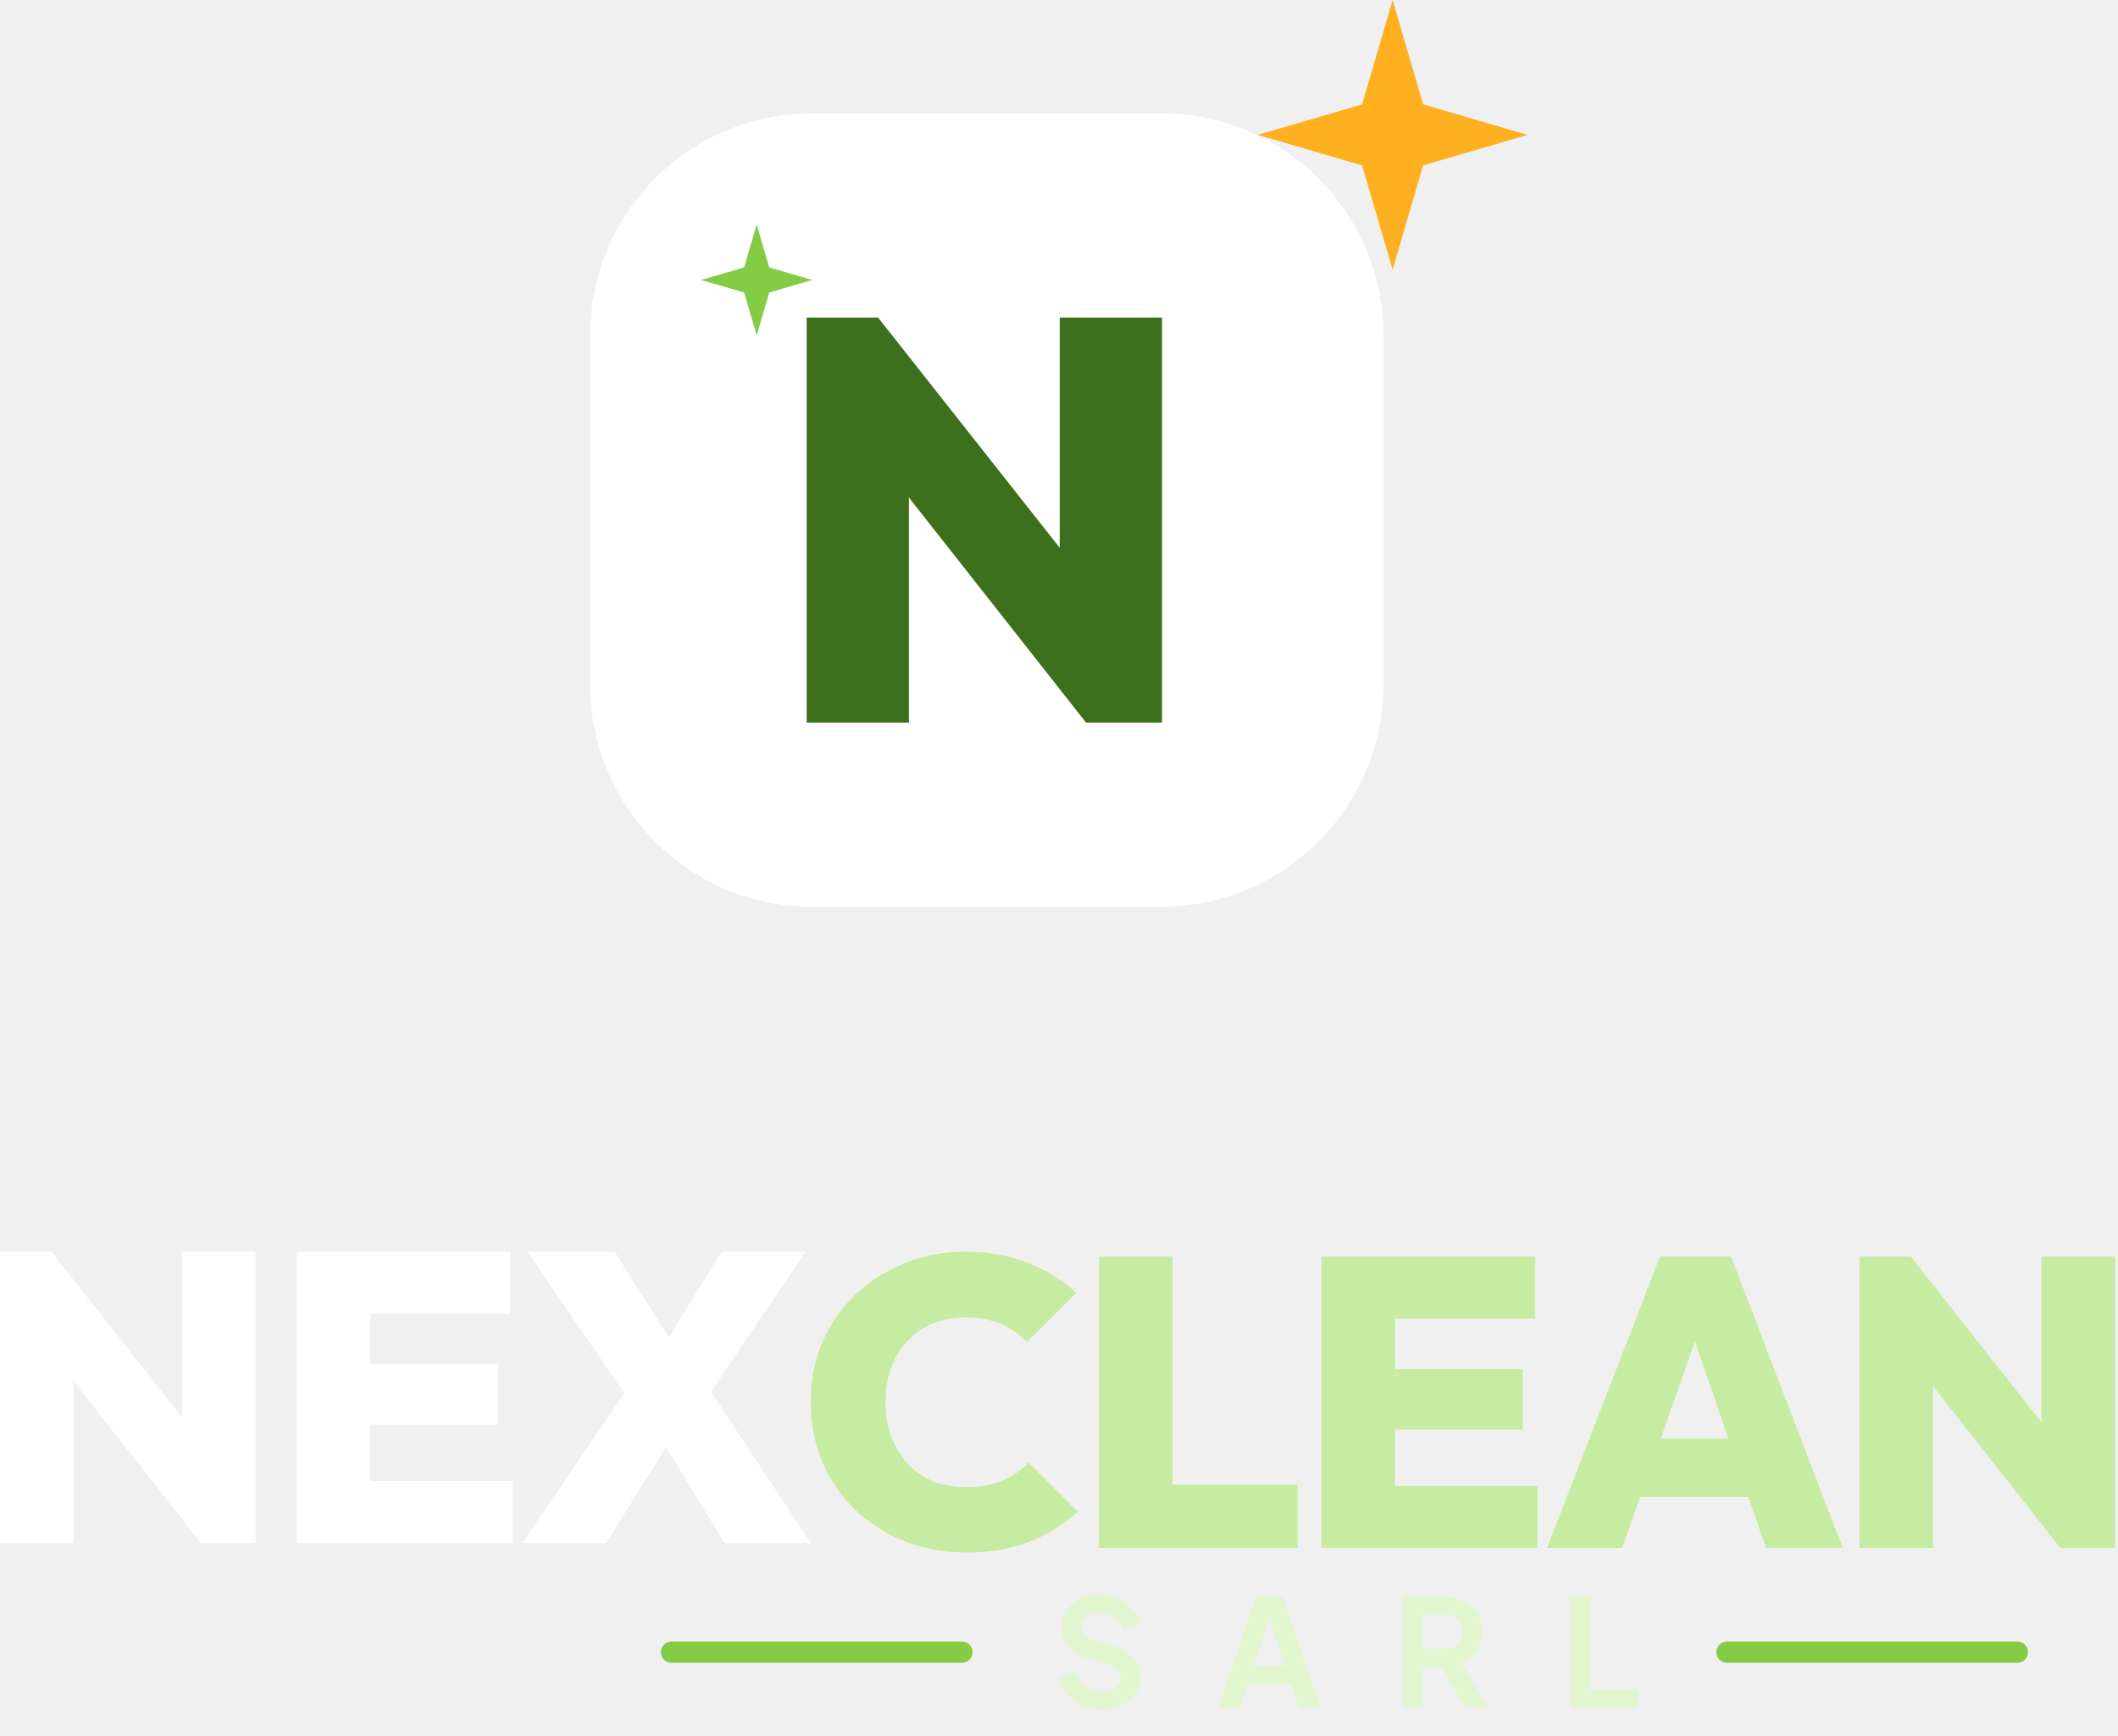
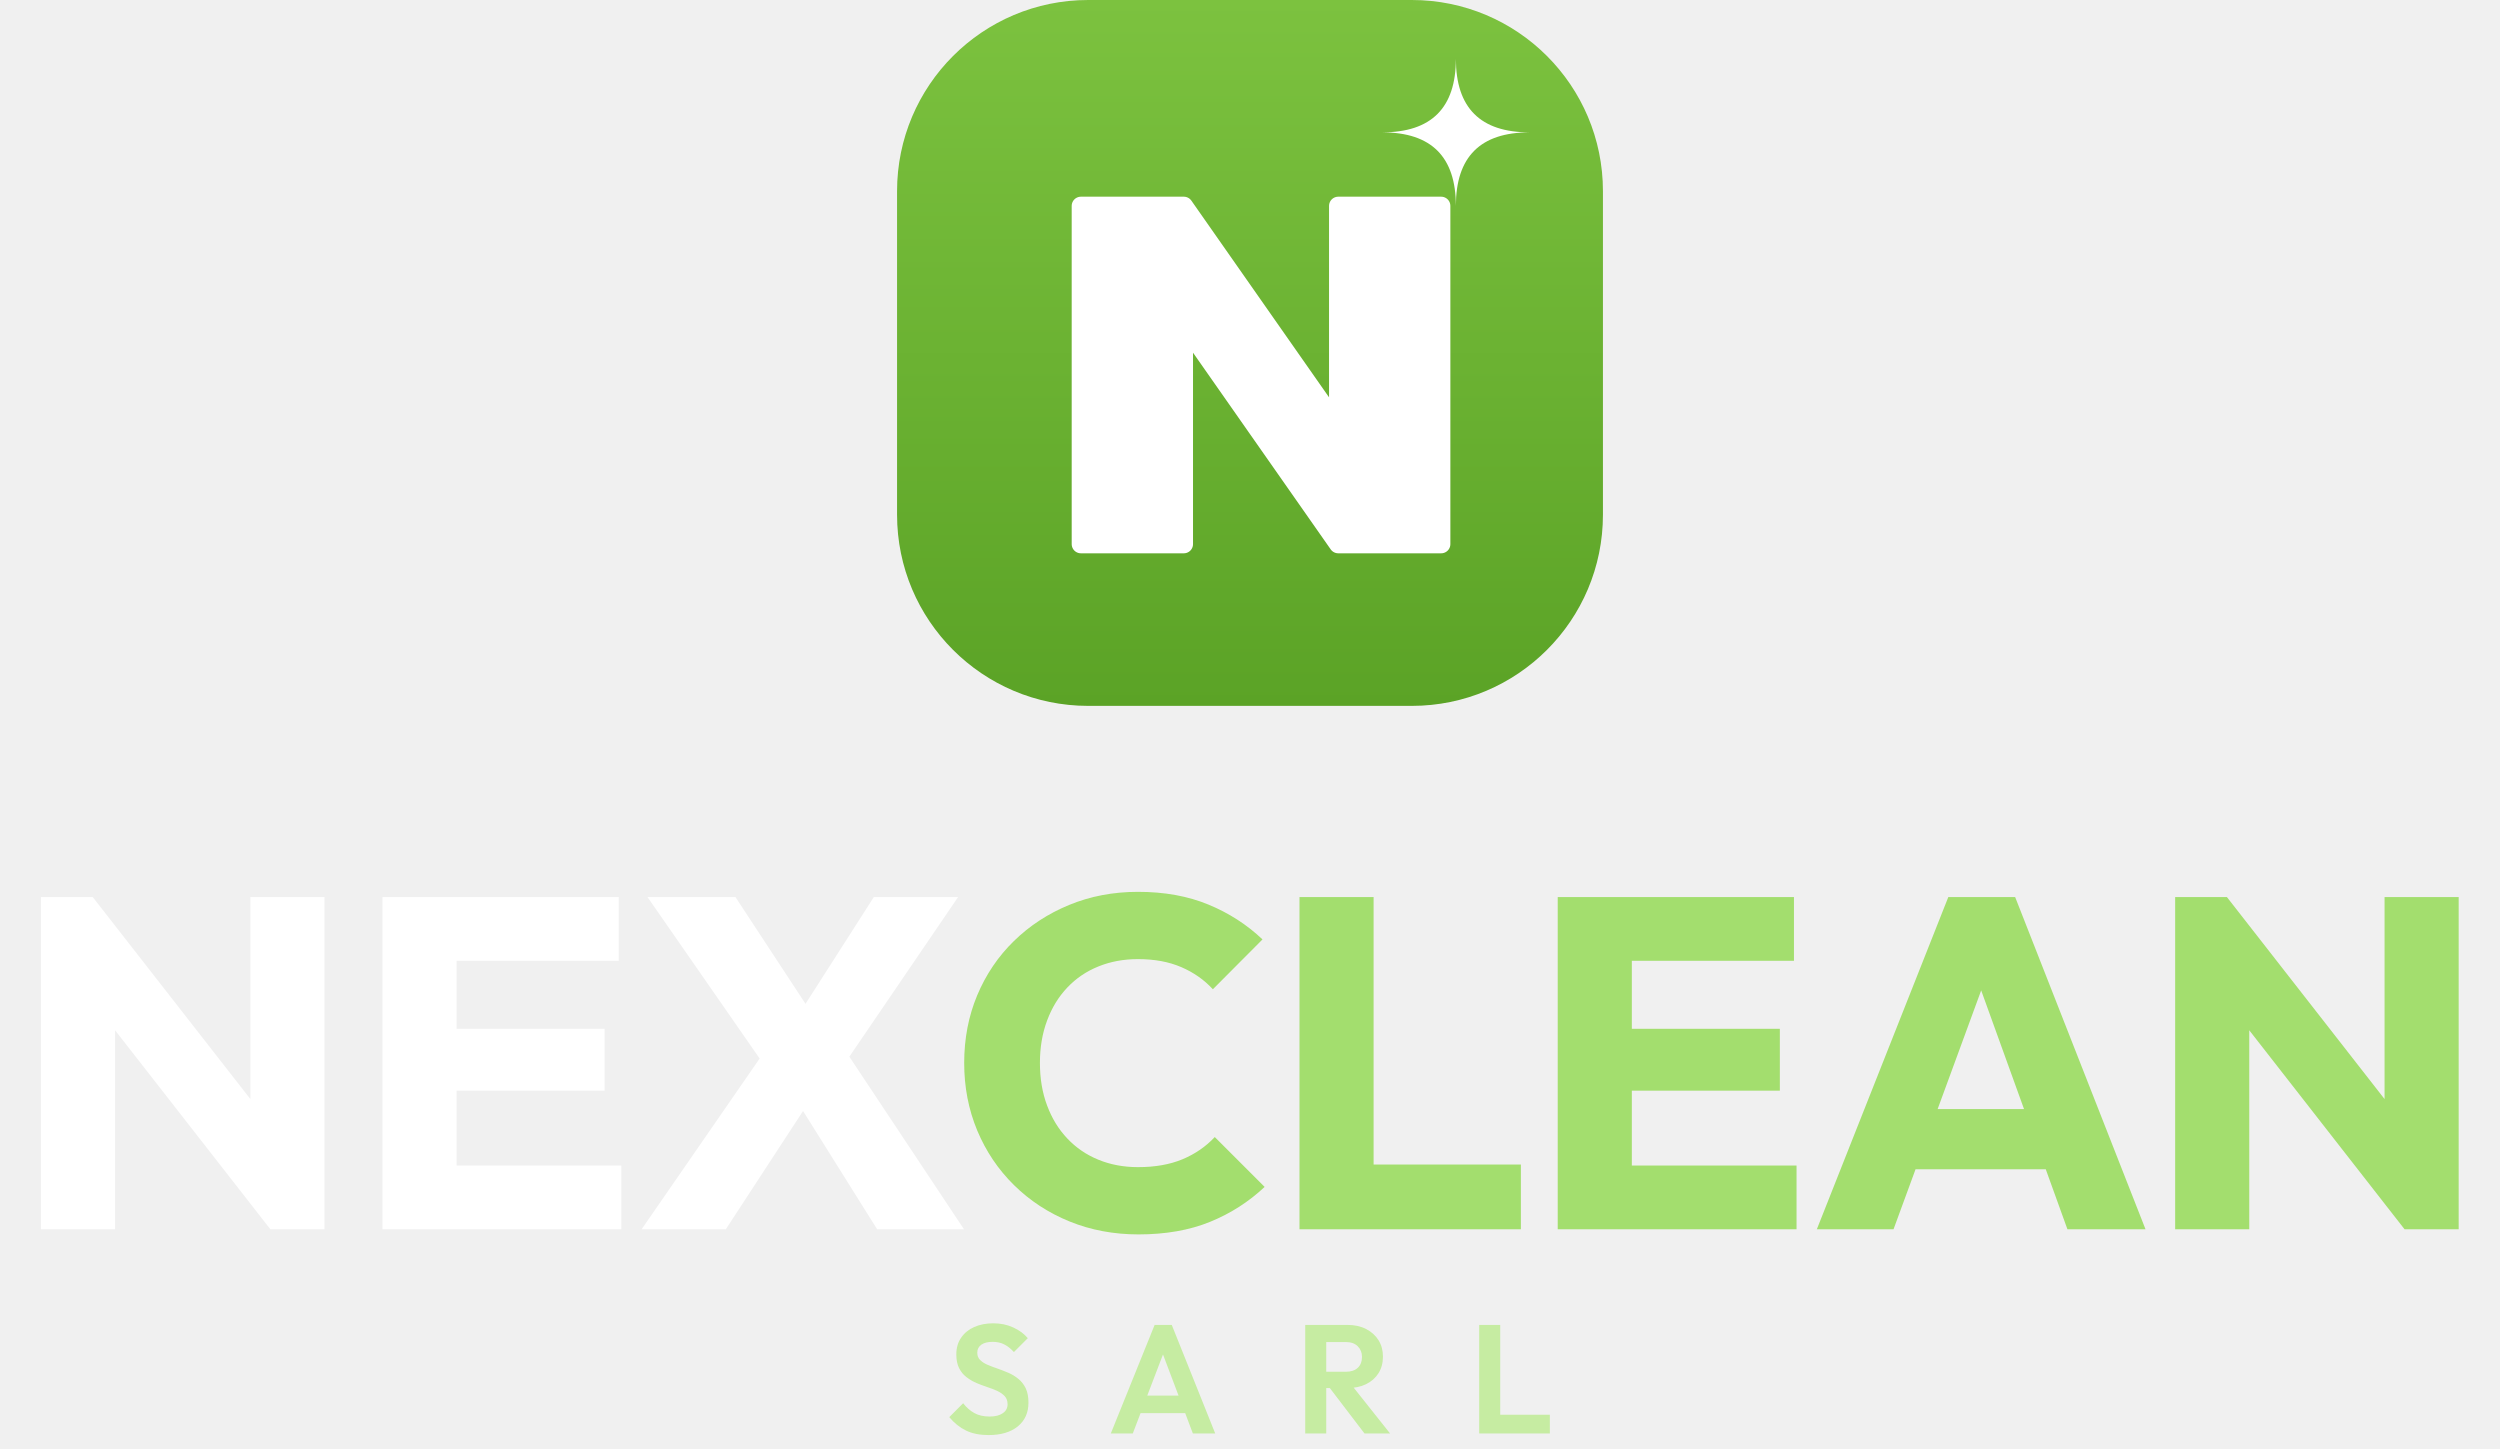
- <svg xmlns="http://www.w3.org/2000/svg" width="299" height="245" viewBox="0 0 299 245" fill="none">
-   <g transform="translate(83.3 0)">
-     <rect y="16" width="112" height="112" rx="31.36" fill="white" />
-     <path id="mark-n" d="M30.58 102V44.826H40.66L45.015 56.519V102H30.58ZM70.013 102L36.628 59.583L40.66 44.826L74.126 87.243L70.013 102ZM70.013 102L66.304 89.985V44.826H80.738V102H70.013Z" fill="#3D701C" />
-     <path id="spark-outer" d="M113.296 0L117.604 14.732L132.336 19.04L117.604 23.348L113.296 38.08L108.988 23.348L94.256 19.04L108.988 14.732L113.296 0Z" fill="#FFB020" />
-     <path id="spark-inner" d="M23.52 31.68L25.294 37.746L31.36 39.52L25.294 41.294L23.52 47.36L21.746 41.294L15.68 39.52L21.746 37.746L23.52 31.68Z" fill="#84CC45" />
-   </g>
-   <g transform="translate(-150 145)">
-     <g id="word">
-       <g id="nex" fill="#FFFFFF">
-         <path d="M150 72.82V31.698H157.25L160.382 40.108V72.82H150ZM178.362 72.82L154.35 42.312L157.25 31.698L181.32 62.206L178.362 72.82ZM178.362 72.82L175.694 64.177V31.698H186.076V72.82H178.362Z" />
-         <path d="M191.887 72.82V31.698H202.269V72.82H191.887ZM200.123 72.82V64.061H222.395V72.82H200.123ZM200.123 56.115V47.59H220.307V56.115H200.123ZM200.123 40.456V31.698H222.047V40.456H200.123Z" />
-         <path d="M252.27 72.82L241.134 54.492H240.09L224.43 31.698H236.784L247.688 48.981H248.732L264.45 72.82H252.27ZM223.734 72.82L238.698 50.837L246.876 54.724L235.566 72.82H223.734ZM248.964 53.563L240.786 49.62L251.864 31.698H263.696L248.964 53.563Z" />
-       </g>
-       <g id="clean" fill="#C6ECA2">
-         <path d="M286.432 74.153C283.3 74.153 280.4 73.632 277.732 72.588C275.064 71.505 272.725 70.016 270.714 68.121C268.742 66.188 267.195 63.926 266.074 61.336C264.991 58.745 264.45 55.941 264.45 52.925C264.45 49.871 264.991 47.068 266.074 44.516C267.195 41.925 268.742 39.682 270.714 37.788C272.725 35.893 275.045 34.404 277.674 33.322C280.342 32.239 283.223 31.698 286.316 31.698C289.564 31.698 292.483 32.219 295.074 33.264C297.665 34.269 299.946 35.68 301.918 37.498L294.958 44.458C293.991 43.375 292.793 42.524 291.362 41.906C289.931 41.287 288.249 40.977 286.316 40.977C284.653 40.977 283.126 41.248 281.734 41.789C280.381 42.331 279.201 43.143 278.196 44.225C277.191 45.27 276.398 46.526 275.818 47.995C275.277 49.465 275.006 51.108 275.006 52.925C275.006 54.743 275.277 56.386 275.818 57.855C276.398 59.325 277.191 60.601 278.196 61.684C279.201 62.727 280.381 63.539 281.734 64.12C283.126 64.661 284.653 64.931 286.316 64.931C288.249 64.931 289.951 64.641 291.42 64.061C292.889 63.443 294.146 62.573 295.19 61.452L302.15 68.412C300.139 70.229 297.858 71.64 295.306 72.645C292.793 73.651 289.835 74.153 286.432 74.153Z" />
-         <path d="M305.138 73.516V32.394H315.52V73.516H305.138ZM313.374 73.516V64.584H333.21V73.516H313.374Z" />
-         <path d="M336.546 73.516V32.394H346.928V73.516H336.546ZM344.782 73.516V64.757H367.054V73.516H344.782ZM344.782 56.812V48.285H364.966V56.812H344.782ZM344.782 41.151V32.394H366.706V41.151H344.782Z" />
-         <path d="M368.394 73.516L384.344 32.394H394.378L410.154 73.516H399.308L387.418 38.947H391.188L379.008 73.516H368.394ZM378.08 66.323V58.087H400.758V66.323H378.08Z" />
-         <path d="M412.503 73.516V32.394H419.753L422.885 40.803V73.516H412.503ZM440.865 73.516L416.853 43.008L419.753 32.394L443.823 62.901L440.865 73.516ZM440.865 73.516L438.197 64.874V32.394H448.579V73.516H440.865Z" />
-       </g>
-       <rect id="rule" x="243.3" y="86.728" width="44" height="3" rx="1.5" fill="#84CC45" />
-       <g transform="translate(93.3 0)" id="sarl" fill="#E2F6CF">
-         <path d="M212.279 96.302C211.285 96.302 210.361 96.121 209.507 95.757C208.667 95.392 207.939 94.888 207.323 94.245C206.721 93.587 206.28 92.823 206 91.956L208.373 90.927C208.751 91.823 209.297 92.529 210.011 93.047C210.725 93.552 211.53 93.803 212.426 93.803C212.93 93.803 213.364 93.727 213.728 93.573C214.106 93.404 214.393 93.18 214.589 92.9C214.799 92.621 214.904 92.284 214.904 91.892C214.904 91.43 214.764 91.052 214.484 90.758C214.218 90.451 213.812 90.213 213.266 90.044L210.263 89.079C209.045 88.701 208.128 88.133 207.512 87.377C206.896 86.621 206.588 85.733 206.588 84.71C206.588 83.814 206.805 83.023 207.239 82.338C207.687 81.651 208.303 81.12 209.087 80.742C209.885 80.35 210.795 80.153 211.817 80.153C212.755 80.153 213.616 80.322 214.4 80.657C215.184 80.98 215.856 81.434 216.416 82.022C216.99 82.597 217.417 83.275 217.697 84.059L215.345 85.109C215.037 84.326 214.575 83.724 213.959 83.303C213.343 82.87 212.629 82.653 211.817 82.653C211.341 82.653 210.921 82.737 210.557 82.904C210.193 83.058 209.906 83.282 209.696 83.576C209.5 83.856 209.402 84.192 209.402 84.585C209.402 85.019 209.542 85.403 209.822 85.74C210.102 86.061 210.529 86.314 211.103 86.496L213.98 87.398C215.226 87.805 216.157 88.365 216.773 89.079C217.403 89.793 217.718 90.674 217.718 91.725C217.718 92.621 217.487 93.412 217.025 94.097C216.563 94.784 215.926 95.323 215.114 95.715C214.302 96.106 213.357 96.302 212.279 96.302Z" />
-         <path d="M228.645 96.05L234.042 80.406H237.738L243.135 96.05H240.027L238.914 92.691H232.866L231.732 96.05H228.645ZM233.685 90.171H238.095L235.491 82.379H236.289L233.685 90.171Z" />
-         <path d="M254.676 96.05V80.406H260.493C261.557 80.406 262.495 80.602 263.307 80.993C264.133 81.371 264.777 81.931 265.239 82.674C265.701 83.401 265.932 84.29 265.932 85.341C265.932 86.418 265.673 87.335 265.155 88.091C264.651 88.847 263.965 89.407 263.097 89.772L266.688 96.05H263.454L259.611 89.183L261.459 90.275H257.532V96.05H254.676ZM257.532 87.755H260.535C261.053 87.755 261.501 87.657 261.879 87.462C262.257 87.251 262.551 86.965 262.761 86.6C262.971 86.237 263.076 85.817 263.076 85.341C263.076 84.85 262.971 84.43 262.761 84.081C262.551 83.716 262.257 83.436 261.879 83.24C261.501 83.031 261.053 82.925 260.535 82.925H257.532V87.755Z" />
-         <path d="M278.36 96.05V80.406H281.216V93.531H287.915V96.05H278.36Z" />
-       </g>
-     </g>
-     <rect x="392.3" y="86.728" width="44" height="3" rx="1.5" fill="#84CC45" />
-   </g>
+ <svg xmlns="http://www.w3.org/2000/svg" width="340" height="197" viewBox="0 0 340 197" fill="none" role="img" aria-label="NEXCLEAN SARL">
  <defs>
-     <linearGradient id="nc_grad" x1="16" y1="32" x2="96" y2="112" gradientUnits="userSpaceOnUse">
-       <stop stop-color="#A3DE6E" />
-       <stop offset="1" stop-color="#C6ECA2" />
+     <linearGradient id="nc" x1="48" y1="0" x2="48" y2="96" gradientUnits="userSpaceOnUse">
+       <stop stop-color="#7CC23F" />
+       <stop offset="1" stop-color="#5BA326" />
    </linearGradient>
  </defs>
+   <g transform="translate(122.00 0)">
+     <path d="M26 0H70C84.36 0 96 11.64 96 26V70C96 84.36 84.36 96 70 96H26C11.64 96 0 84.36 0 70V26C0 11.64 11.64 0 26 0Z" fill="url(#nc)" />
+     <path d="M25 74V28H39L60 58V28H74V74H60L39 44V74Z" fill="#fff" stroke="#fff" stroke-width="2.5" stroke-linejoin="round" />
+     <path d="M76 8Q76 18 86 18Q76 18 76 28Q76 18 66 18Q76 18 76 8Z" fill="#fff" />
+   </g>
+   <g transform="translate(1.25 167.18)">
+     <path d="M4.32 0V-45.18H11.36L14.4 -36.16V0ZM35.52 0 8.9 -34.11 11.36 -45.18 37.98 -11.07ZM35.52 0 32.8 -8.99V-45.18H42.88V0Z M50.77 0V-45.18H60.85V0ZM58.49 0V-8.67H83.25V0ZM58.49 -18.85V-27.26H80.98V-18.85ZM58.49 -36.51V-45.18H82.9V-36.51Z M118.04 0 105.43 -20.13H104.21L86.81 -45.18H98.77L111.22 -26.21H112.44L129.85 0ZM86.01 0 102.71 -24.16 110.42 -19.84 97.46 0ZM112.79 -21.31 105.08 -25.63 117.59 -45.18H129.05Z" fill="#FFFFFF" />
+     <path d="M153.59 0.7Q148.53 0.7 144.21 -1.06Q139.89 -2.82 136.66 -6Q133.43 -9.18 131.65 -13.44Q129.88 -17.7 129.88 -22.62Q129.88 -27.58 131.65 -31.82Q133.43 -36.06 136.64 -39.2Q139.86 -42.34 144.16 -44.11Q148.47 -45.89 153.52 -45.89Q158.9 -45.89 163.09 -44.16Q167.28 -42.43 170.45 -39.42L163.7 -32.64Q161.94 -34.56 159.41 -35.65Q156.88 -36.74 153.52 -36.74Q150.58 -36.74 148.13 -35.74Q145.68 -34.75 143.91 -32.88Q142.13 -31.01 141.16 -28.4Q140.18 -25.79 140.18 -22.62Q140.18 -19.42 141.16 -16.82Q142.13 -14.21 143.91 -12.34Q145.68 -10.46 148.13 -9.46Q150.58 -8.45 153.52 -8.45Q157.01 -8.45 159.57 -9.52Q162.13 -10.59 163.96 -12.54L170.74 -5.76Q167.51 -2.72 163.32 -1.01Q159.12 0.7 153.59 0.7Z M175.48 0V-45.18H185.56V0ZM183.22 0V-8.8H205.59V0Z M210.6 0V-45.18H220.68V0ZM218.31 0V-8.67H243.08V0ZM218.31 -18.85V-27.26H240.81V-18.85ZM218.31 -36.51V-45.18H242.73V-36.51Z M245.84 0 263.72 -45.18H272.81L290.54 0H279.92L266.38 -37.5H270.03L256.27 0ZM256.01 -8.16V-16.35H280.62V-8.16Z M294.57 0V-45.18H301.61L304.65 -36.16V0ZM325.77 0 299.15 -34.11 301.61 -45.18 328.23 -11.07ZM325.77 0 323.05 -8.99V-45.18H333.13V0Z" fill="#A3DE6E" />
+   </g>
+   <g transform="translate(128.66 194.95)">
+     <path d="M5.79 0.22Q4 0.22 2.73 -0.39Q1.46 -1 0.44 -2.22L2.33 -4.11Q2.99 -3.25 3.84 -2.78Q4.7 -2.3 5.93 -2.3Q7.06 -2.3 7.71 -2.75Q8.37 -3.19 8.37 -3.97Q8.37 -4.64 7.99 -5.06Q7.61 -5.48 6.99 -5.77Q6.37 -6.06 5.63 -6.3Q4.88 -6.55 4.14 -6.86Q3.4 -7.18 2.78 -7.66Q2.16 -8.13 1.78 -8.88Q1.4 -9.62 1.4 -10.75Q1.4 -12.09 2.06 -13.03Q2.71 -13.98 3.84 -14.48Q4.98 -14.98 6.41 -14.98Q7.92 -14.98 9.13 -14.42Q10.35 -13.87 11.12 -12.96L9.23 -11.07Q8.59 -11.78 7.9 -12.12Q7.22 -12.46 6.35 -12.46Q5.37 -12.46 4.81 -12.08Q4.25 -11.69 4.25 -10.99Q4.25 -10.37 4.63 -10Q5 -9.62 5.62 -9.35Q6.24 -9.08 6.99 -8.83Q7.73 -8.57 8.48 -8.25Q9.22 -7.93 9.84 -7.42Q10.46 -6.92 10.84 -6.14Q11.21 -5.36 11.21 -4.19Q11.21 -2.14 9.76 -0.96Q8.31 0.22 5.79 0.22Z M22.41 0 28.37 -14.76H30.7L36.61 0H33.57L28.99 -12.11H30.03L25.4 0ZM25.57 -2.76V-5.15H33.5V-2.76Z M50.95 -6.17V-8.39H54.37Q55.42 -8.39 56 -8.93Q56.57 -9.47 56.57 -10.41Q56.57 -11.28 56 -11.85Q55.43 -12.43 54.38 -12.43H50.95V-14.76H54.63Q56.06 -14.76 57.14 -14.2Q58.22 -13.64 58.82 -12.68Q59.42 -11.71 59.42 -10.46Q59.42 -9.16 58.82 -8.2Q58.22 -7.24 57.12 -6.7Q56.03 -6.17 54.58 -6.17ZM48.85 0V-14.76H51.71V0ZM56.91 0 52.04 -6.38 54.67 -7.2 60.39 0Z M72.51 0V-14.76H75.37V0ZM74.61 0V-2.55H82.12V0Z" fill="#C6ECA2" />
+   </g>
</svg>
